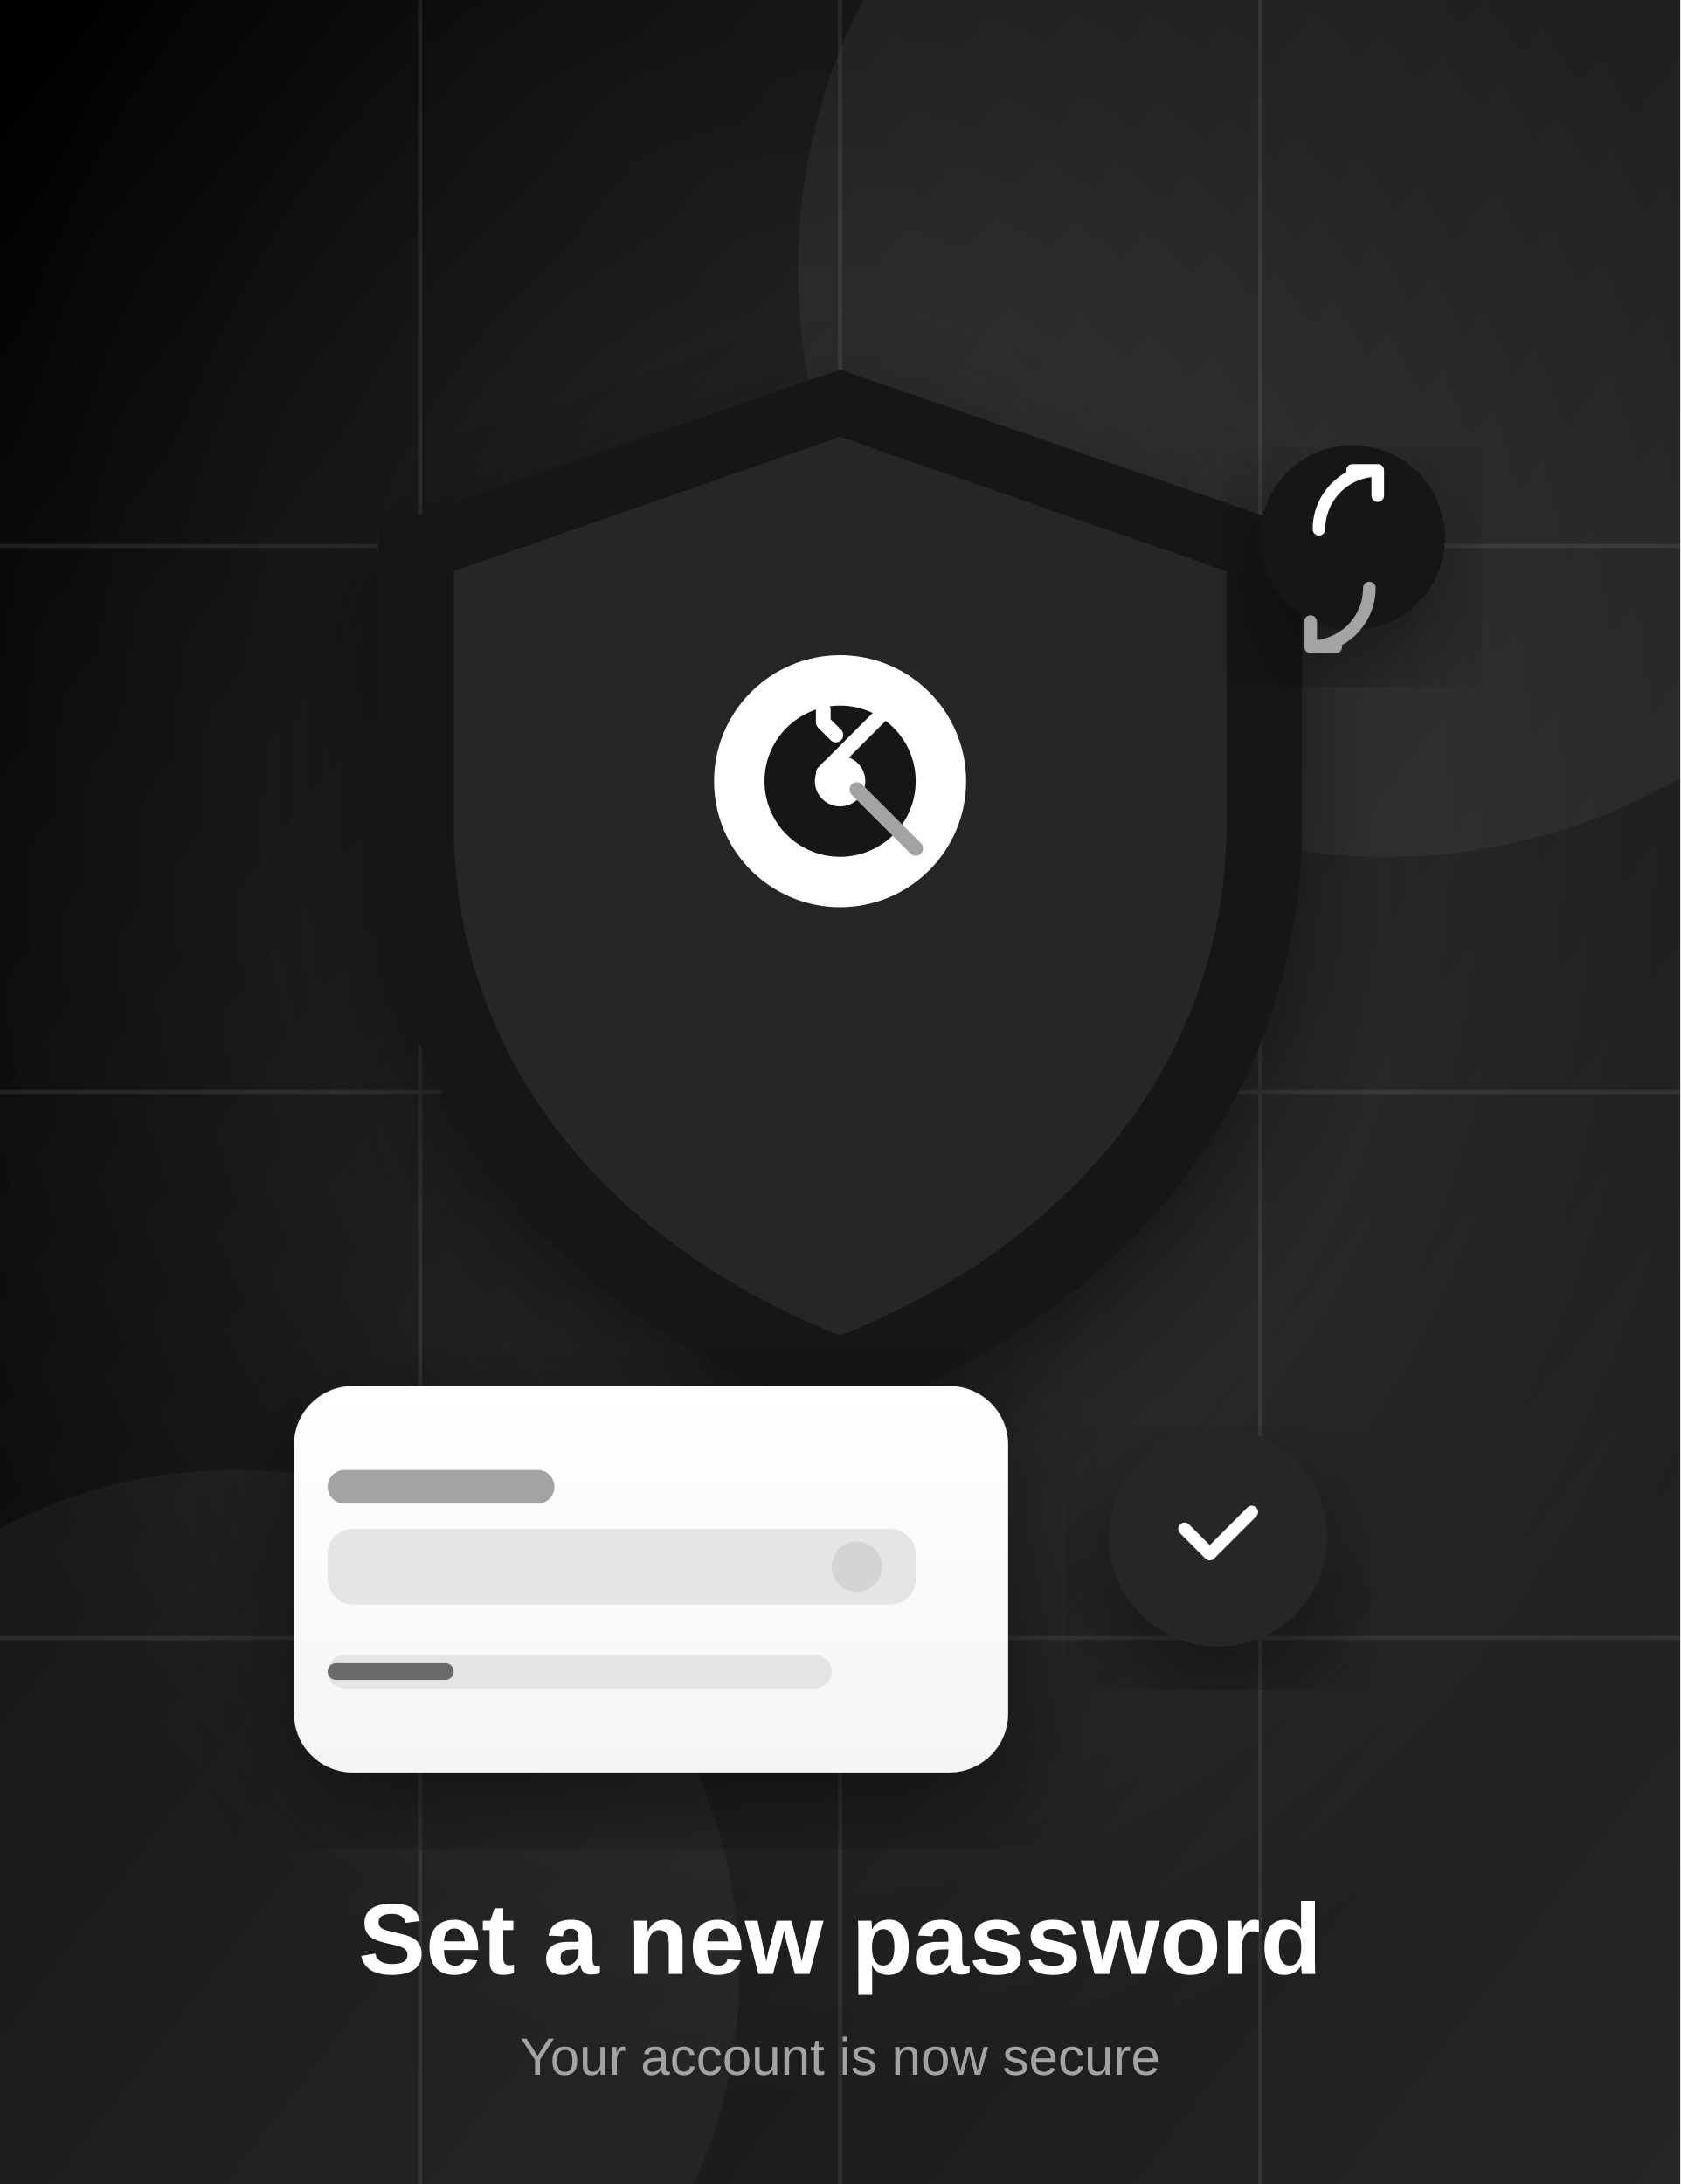
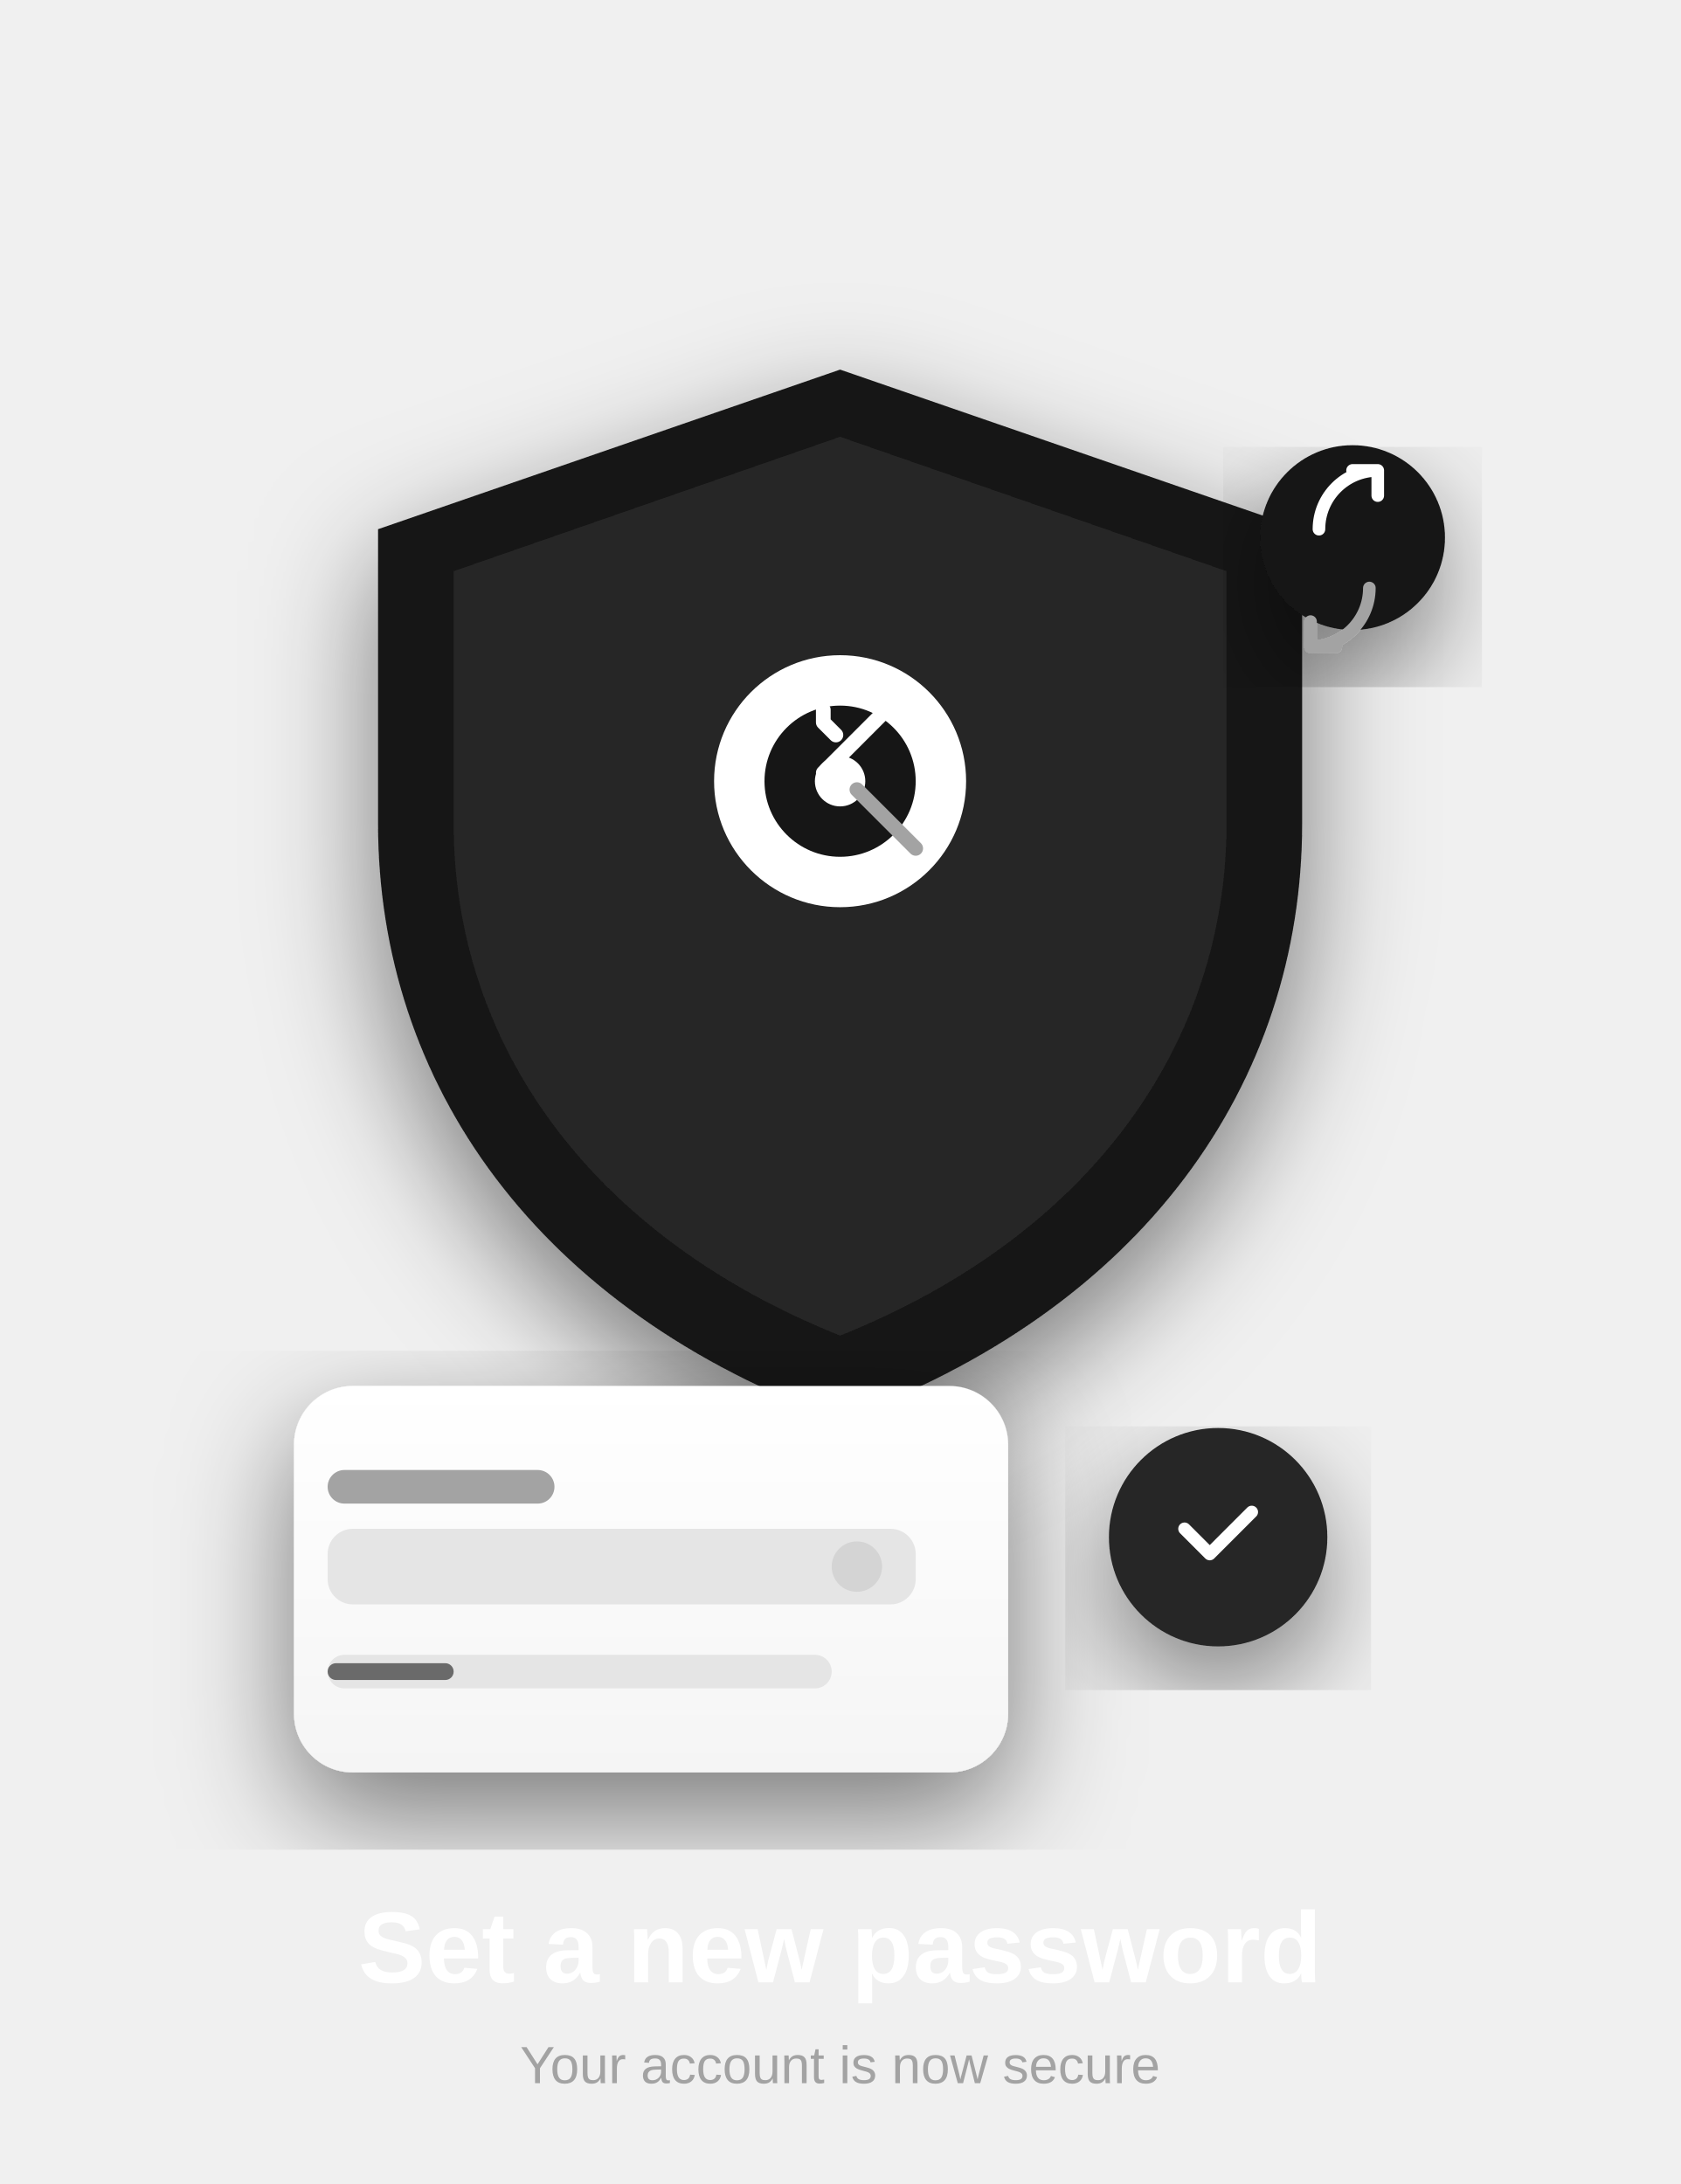
- <svg xmlns="http://www.w3.org/2000/svg" viewBox="0 0 400 520" preserveAspectRatio="xMidYMid slice">
+ <svg xmlns="http://www.w3.org/2000/svg" viewBox="0 0 400 520" preserveAspectRatio="xMidYMid meet">
  <defs>
-     <linearGradient id="bg" x1="0" y1="0" x2="1" y2="1">
-       <stop offset="0" stop-color="#000000" />
-       <stop offset="0.55" stop-color="#171717" />
-       <stop offset="1" stop-color="#262626" />
-     </linearGradient>
    <linearGradient id="card" x1="0" y1="0" x2="0" y2="1">
      <stop offset="0" stop-color="#ffffff" />
      <stop offset="1" stop-color="#f5f5f5" />
    </linearGradient>
    <filter id="shadow" x="-20%" y="-20%" width="140%" height="140%">
      <feDropShadow dx="0" dy="10" stdDeviation="14" flood-color="#000000" flood-opacity="0.5" />
    </filter>
-     <radialGradient id="glow" cx="50%" cy="38%" r="58%">
-       <stop offset="0" stop-color="#ffffff" stop-opacity="0.13" />
-       <stop offset="1" stop-color="#ffffff" stop-opacity="0" />
-     </radialGradient>
  </defs>
-   <rect width="400" height="520" fill="url(#bg)" />
-   <rect width="400" height="520" fill="url(#glow)" />
-   <circle cx="330" cy="64" r="140" fill="#ffffff" opacity="0.05" />
-   <circle cx="56" cy="470" r="120" fill="#ffffff" opacity="0.04" />
-   <g opacity="0.08" stroke="#ffffff" stroke-width="1">
-     <line x1="0" y1="130" x2="400" y2="130" />
-     <line x1="0" y1="260" x2="400" y2="260" />
-     <line x1="0" y1="390" x2="400" y2="390" />
-     <line x1="100" y1="0" x2="100" y2="520" />
-     <line x1="200" y1="0" x2="200" y2="520" />
-     <line x1="300" y1="0" x2="300" y2="520" />
-   </g>
  <g filter="url(#shadow)">
    <path d="M200 88l110 38v70c0 62-38 116-110 142-72-26-110-80-110-142v-70z" fill="#171717" />
    <path d="M200 104l92 32v60c0 52-32 98-92 122-60-24-92-70-92-122v-60z" fill="#262626" />
    <circle cx="200" cy="186" r="30" fill="#ffffff" />
    <circle cx="200" cy="186" r="18" fill="#171717" />
    <circle cx="200" cy="186" r="6" fill="#ffffff" />
    <path d="M196 184l14-14m-14 2v-3m0 3l3 3" stroke="#ffffff" stroke-width="3.5" fill="none" stroke-linecap="round" stroke-linejoin="round" />
    <path d="M204 188l14 14" stroke="#a3a3a3" stroke-width="3.5" fill="none" stroke-linecap="round" />
  </g>
  <g filter="url(#shadow)">
    <circle cx="322" cy="128" r="22" fill="#171717" />
    <path d="M314 126a14 14 0 0114-14m0 0v6m0-6h-6" stroke="#ffffff" stroke-width="3" fill="none" stroke-linecap="round" stroke-linejoin="round" />
    <path d="M326 140a14 14 0 01-14 14m0 0v-6m0 6h6" stroke="#a3a3a3" stroke-width="3" fill="none" stroke-linecap="round" stroke-linejoin="round" />
  </g>
  <g filter="url(#shadow)">
    <rect x="70" y="330" width="170" height="92" rx="14" fill="url(#card)" />
    <rect x="78" y="350" width="54" height="8" rx="4" fill="#a3a3a3" />
    <rect x="78" y="364" width="140" height="18" rx="6" fill="#e5e5e5" />
    <circle cx="204" cy="373" r="6" fill="#d4d4d4" />
    <rect x="78" y="394" width="120" height="8" rx="4" fill="#e5e5e5" />
    <rect x="78" y="396" width="30" height="4" rx="2" fill="#171717" opacity="0.6" />
  </g>
  <g filter="url(#shadow)">
    <circle cx="290" cy="366" r="26" fill="#262626" />
    <path d="M282 364l6 6 10-10m-10 0" stroke="#ffffff" stroke-width="3" fill="none" stroke-linecap="round" stroke-linejoin="round" />
  </g>
-   <text x="200" y="470" text-anchor="middle" font-family="Arial, sans-serif" font-size="24" font-weight="700" fill="#ffffff">Set a new password</text>
-   <text x="200" y="494" text-anchor="middle" font-family="Arial, sans-serif" font-size="12.5" fill="#a3a3a3">Your account is now secure</text>
+   <text x="200" y="472" text-anchor="middle" font-family="Arial, sans-serif" font-size="24" font-weight="700" fill="#ffffff">Set a new password</text>
+   <text x="200" y="496" text-anchor="middle" font-family="Arial, sans-serif" font-size="12.5" fill="#a3a3a3">Your account is now secure</text>
</svg>
